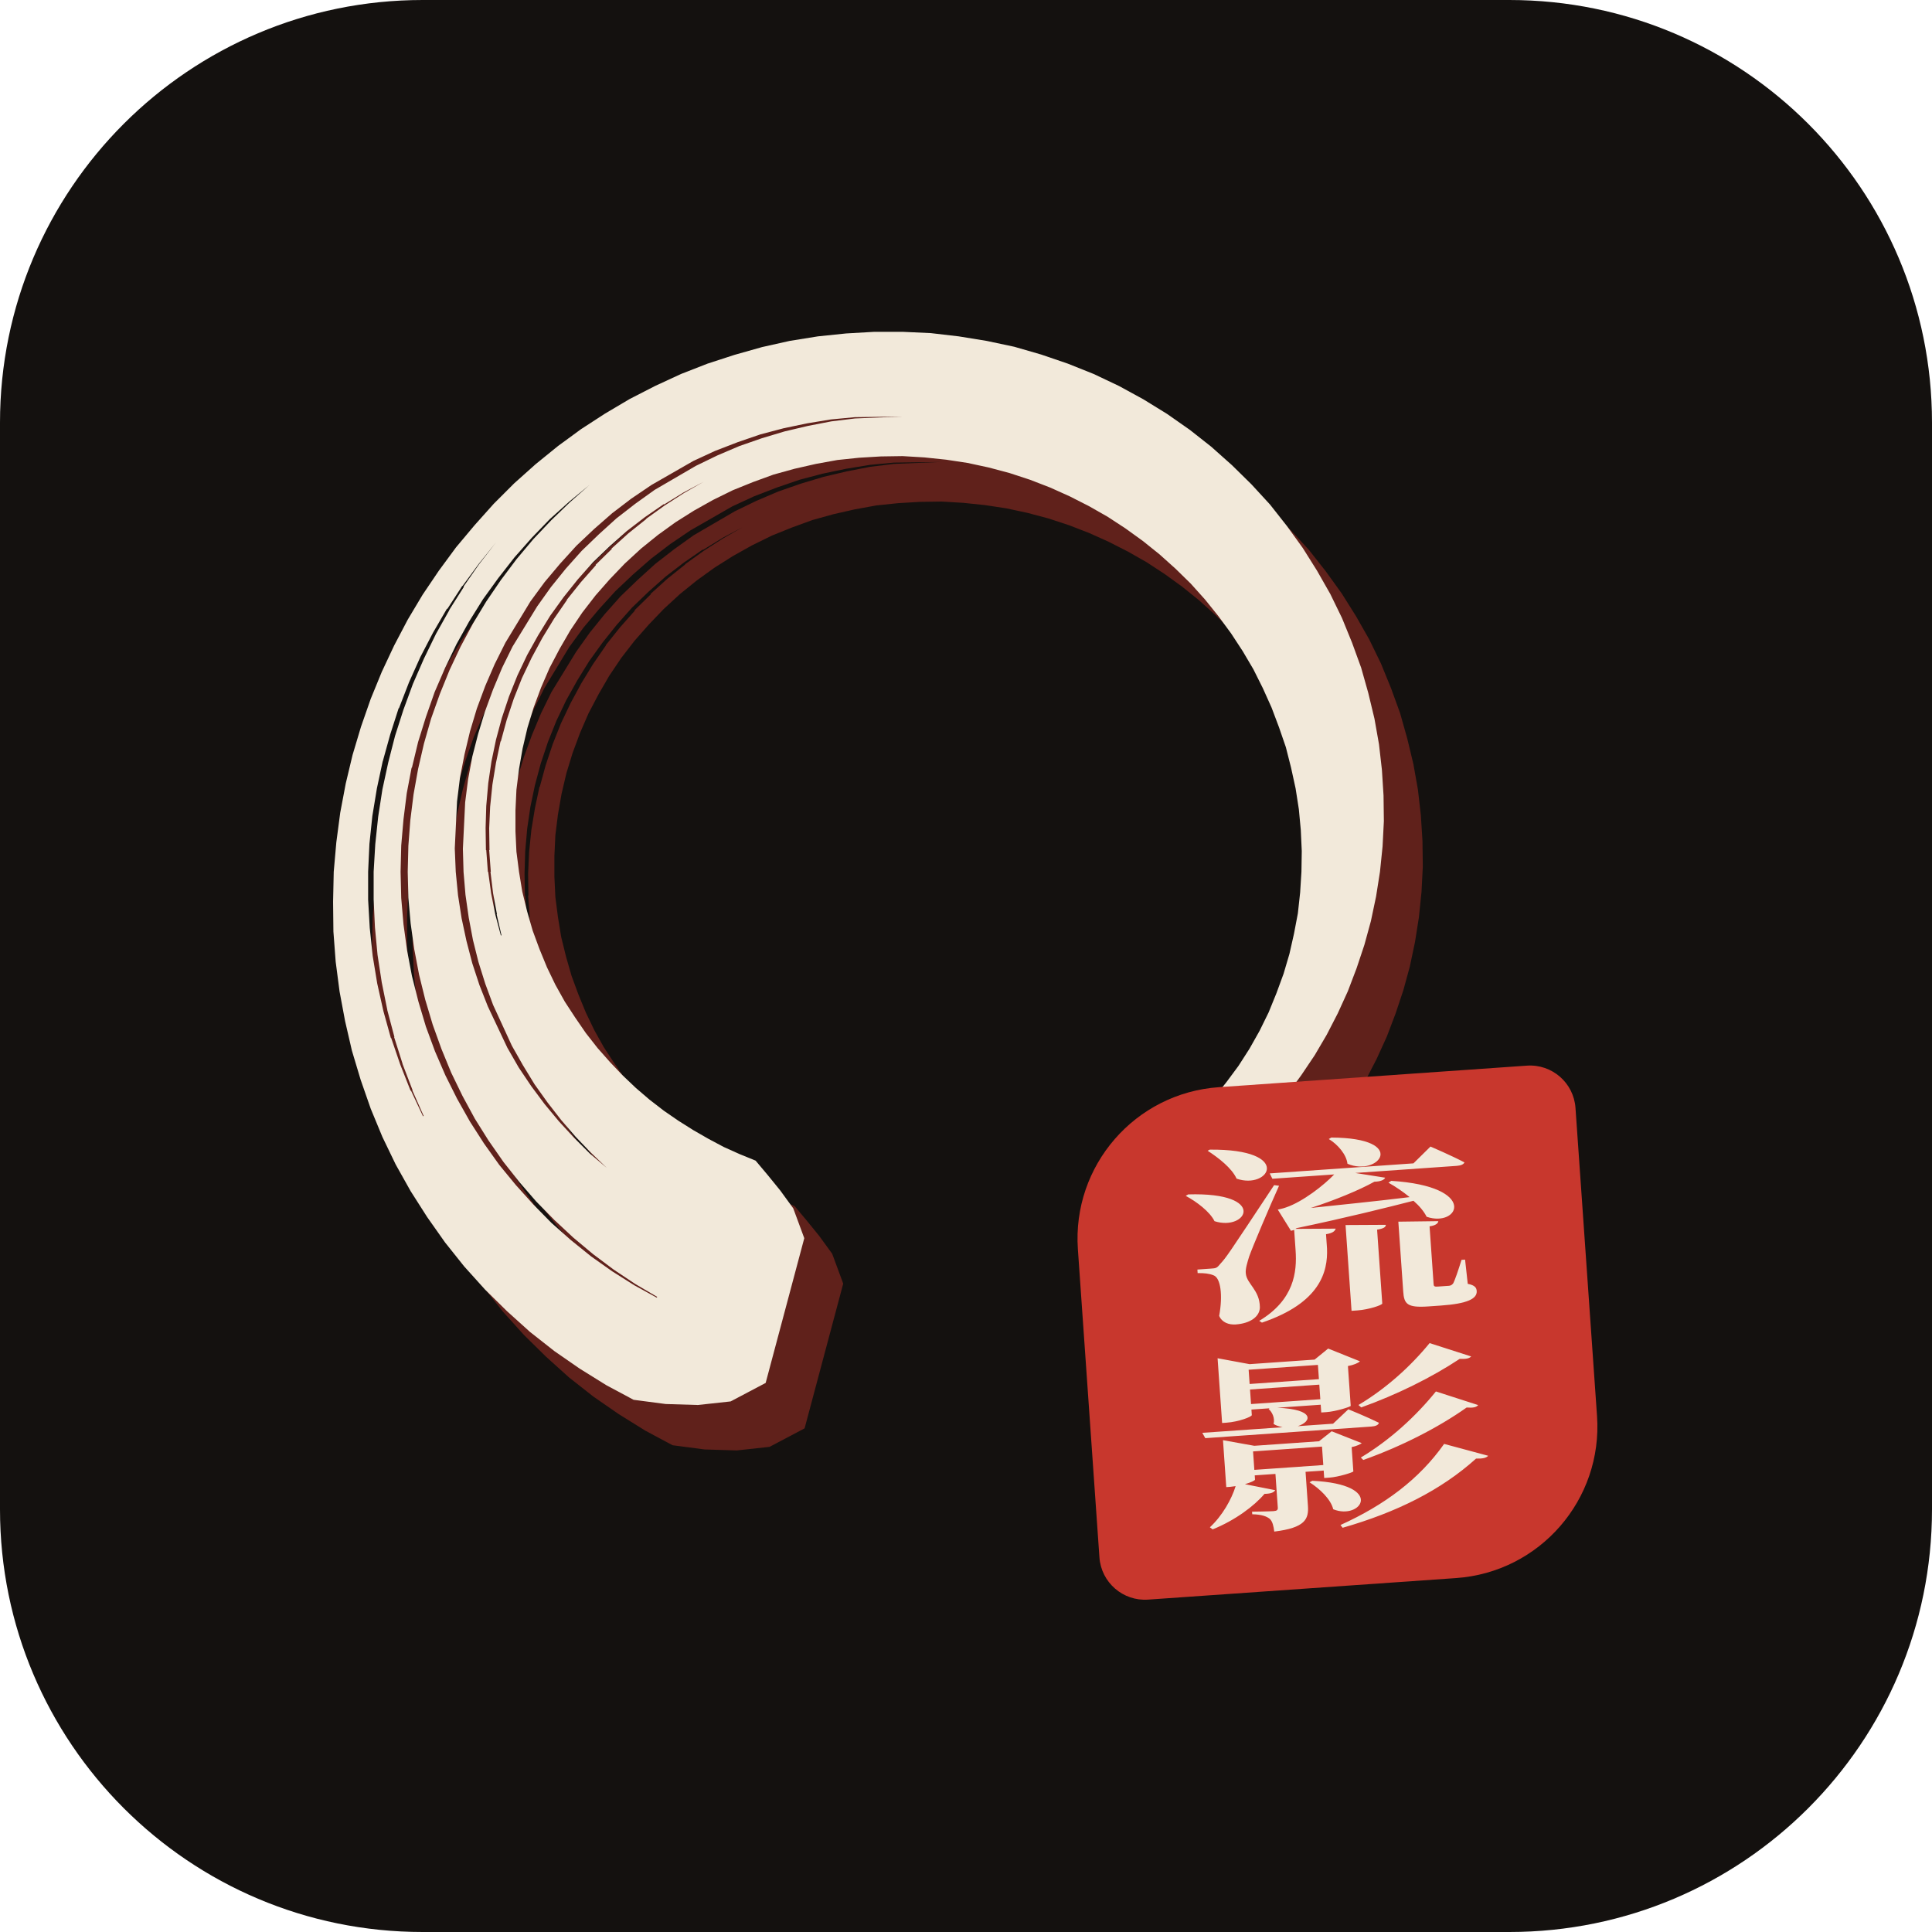
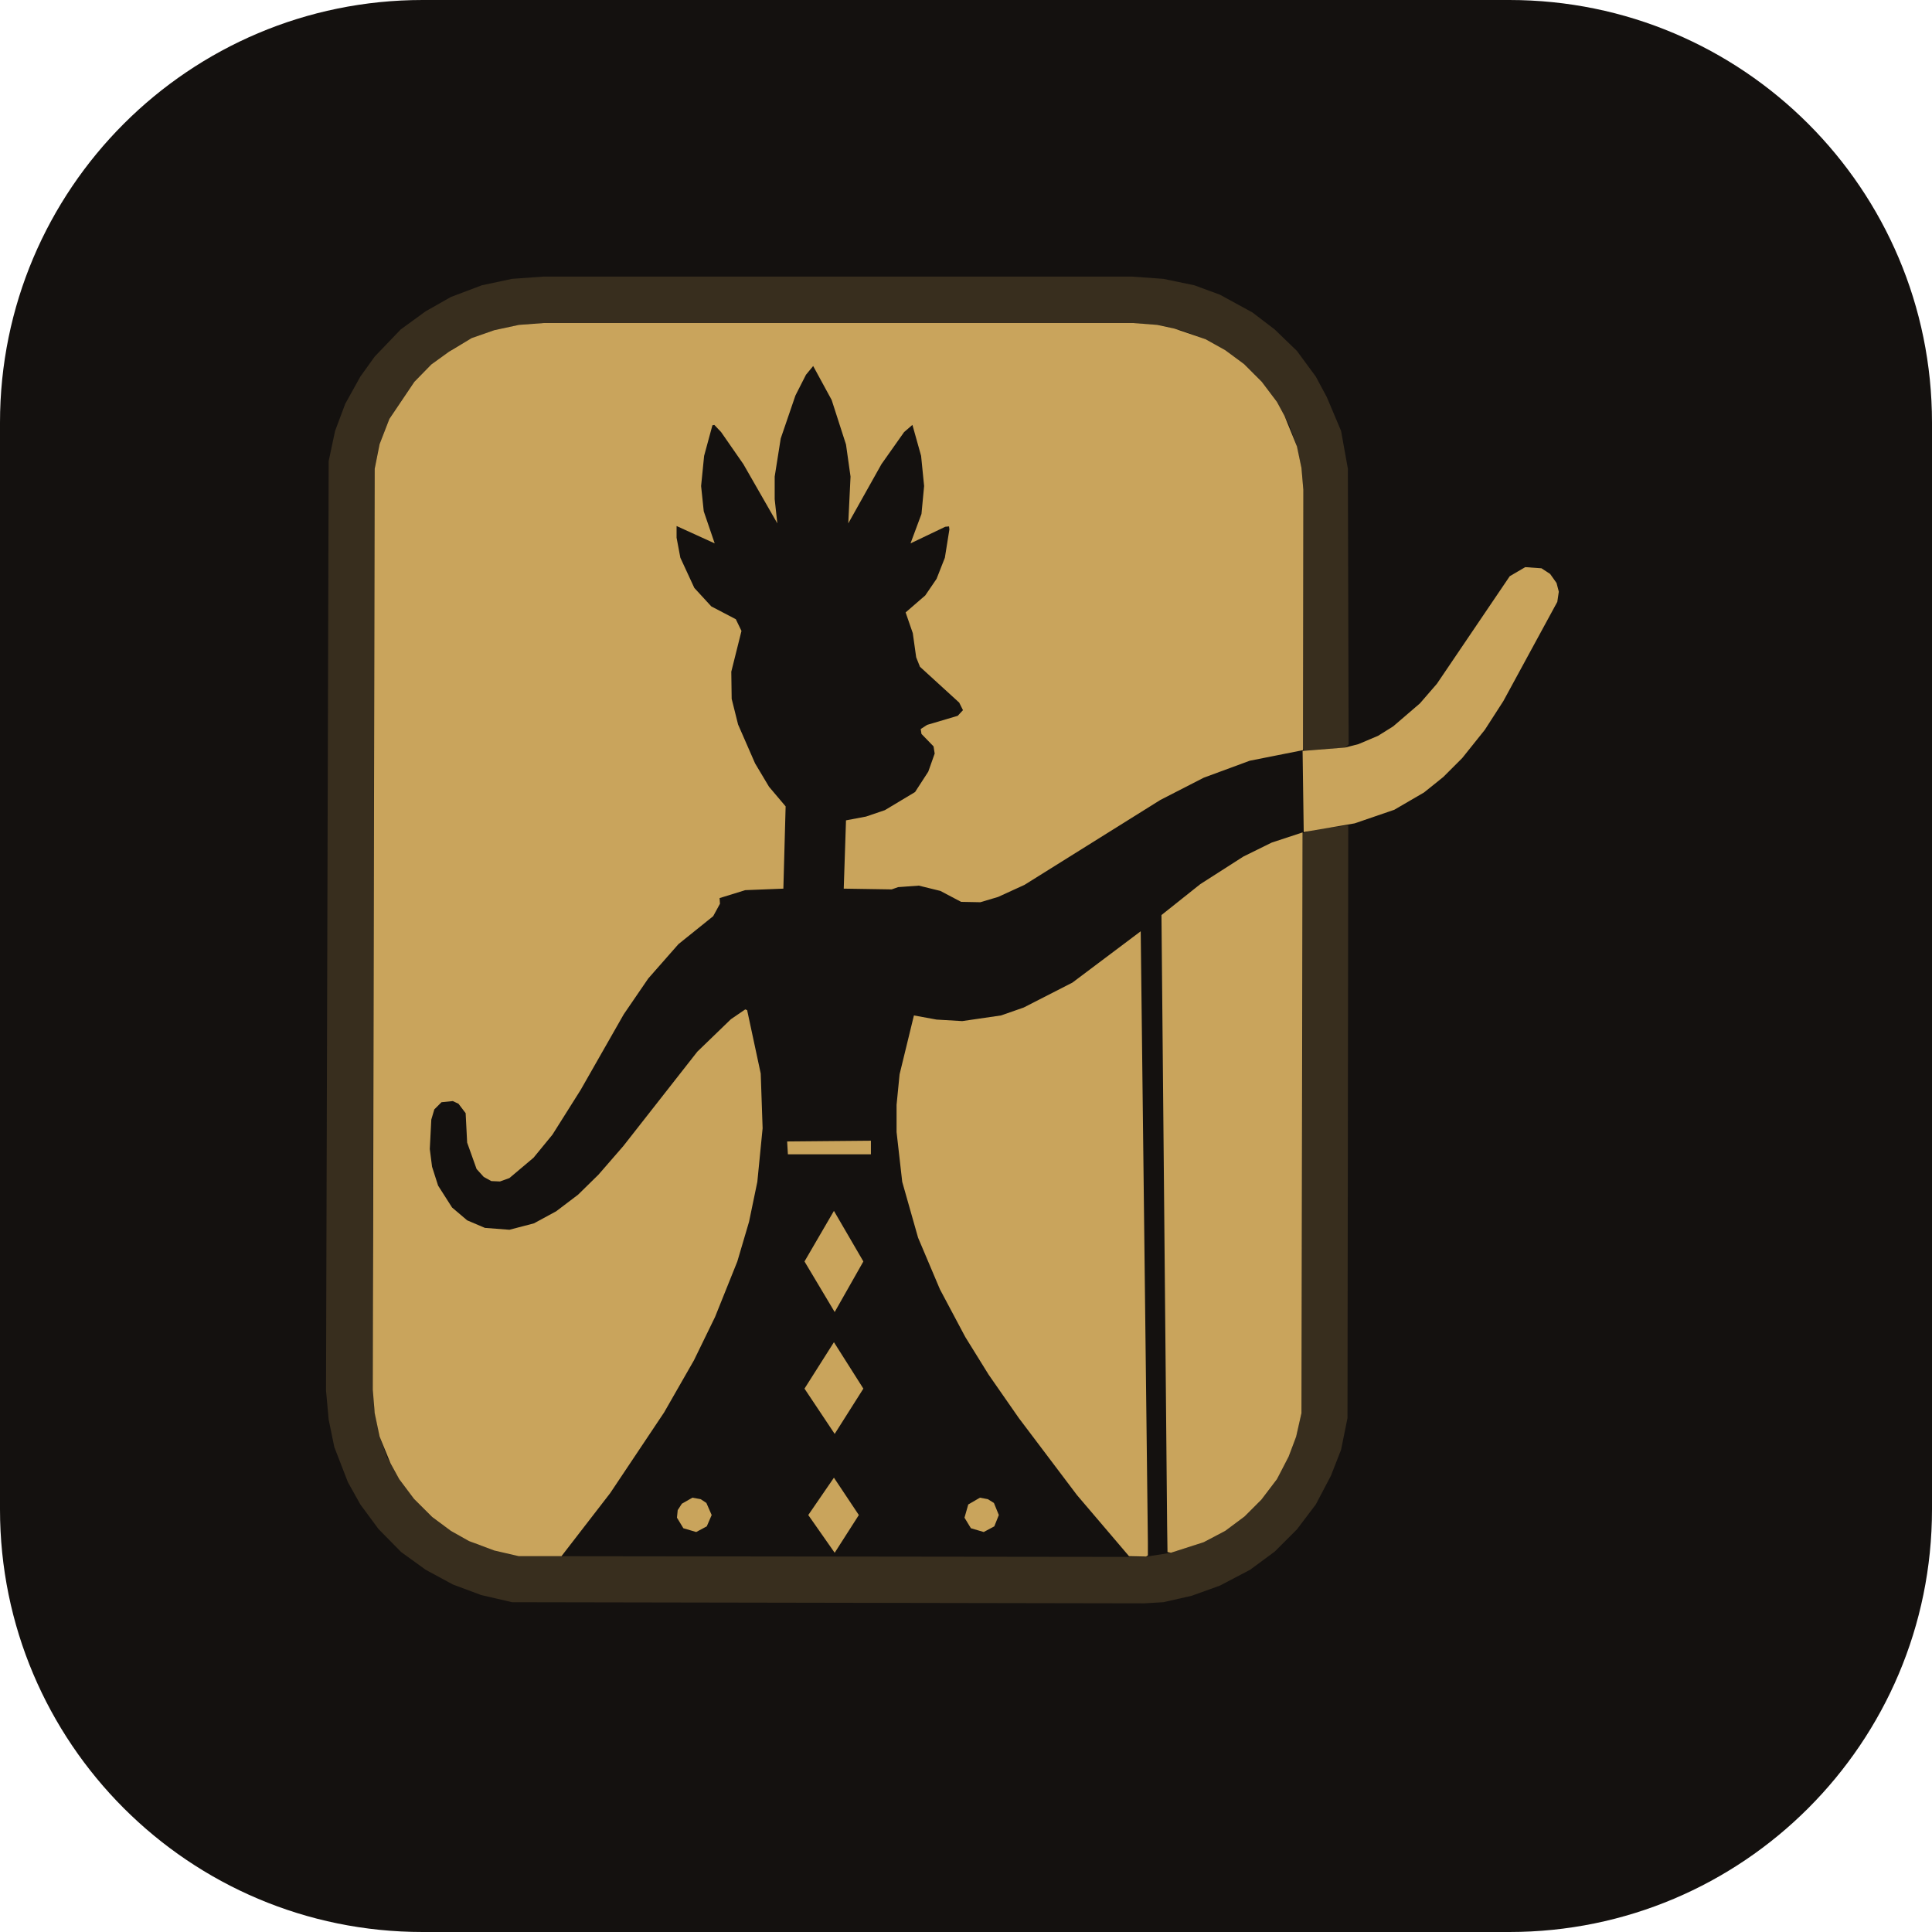
<svg xmlns="http://www.w3.org/2000/svg" viewBox="0 0 512 512">
  <rect width="512" height="512" rx="112" fill="#14110F" />
-   <g transform="translate(32.8 29.8) scale(0.86)">
-     <defs>
-       <path id="rg" d="M197.8 391.5 L187.0 397.2 L176.9 398.3 L167.0 398.0 L157.1 396.7 L148.7 392.2 L140.5 387.1 L132.7 381.7 L125.2 375.8 L118.1 369.4 L111.3 362.7 L104.9 355.6 L99.0 348.2 L93.5 340.4 L88.4 332.4 L83.8 324.2 L79.7 315.7 L76.1 307.0 L73.0 298.1 L70.3 289.1 L68.2 280.0 L66.5 270.9 L65.3 261.7 L64.6 252.4 L64.5 243.2 L64.7 234.0 L65.5 224.9 L66.7 215.8 L68.4 206.8 L70.5 198.0 L73.1 189.3 L76.1 180.7 L79.5 172.4 L83.3 164.3 L87.5 156.3 L92.1 148.6 L97.1 141.2 L102.4 134.0 L108.1 127.2 L114.0 120.6 L120.3 114.3 L126.9 108.4 L133.8 102.8 L140.9 97.6 L148.3 92.8 L155.9 88.3 L163.7 84.3 L171.7 80.6 L179.9 77.4 L188.2 74.7 L196.7 72.3 L205.2 70.4 L213.9 69.0 L222.6 68.1 L231.3 67.6 L240.0 67.6 L248.7 68.0 L257.3 69.0 L265.9 70.4 L274.4 72.2 L282.7 74.6 L290.9 77.4 L298.9 80.6 L306.7 84.3 L314.2 88.4 L321.5 92.9 L328.5 97.8 L335.1 103.0 L341.5 108.7 L347.5 114.6 L353.2 120.8 L358.4 127.4 L363.3 134.2 L367.7 141.2 L371.8 148.4 L375.4 155.8 L378.5 163.4 L381.3 171.1 L383.5 178.9 L385.4 186.8 L386.8 194.7 L387.7 202.6 L388.2 210.5 L388.3 218.4 L387.9 226.2 L387.1 234.0 L385.9 241.6 L384.3 249.2 L382.3 256.5 L379.9 263.7 L377.2 270.8 L374.1 277.6 L370.7 284.2 L367.0 290.5 L362.9 296.6 L358.6 302.5 L354.0 308.0 L349.2 313.3 L344.1 318.3 L338.8 322.9 L333.3 327.3 L322.7 316.7 L327.3 312.6 L331.7 308.3 L335.9 303.7 L339.8 298.8 L343.5 293.8 L346.9 288.5 L350.0 283.0 L352.8 277.3 L355.2 271.4 L357.4 265.4 L359.2 259.3 L360.6 253.1 L361.8 246.8 L362.5 240.4 L362.9 234.0 L363.0 227.6 L362.7 221.1 L362.1 214.7 L361.1 208.3 L359.7 201.9 L358.1 195.6 L356.0 189.5 L353.7 183.4 L351.0 177.4 L348.1 171.6 L344.8 166.0 L341.2 160.5 L337.3 155.2 L333.2 150.1 L328.8 145.2 L324.1 140.6 L319.2 136.2 L314.1 132.1 L308.7 128.2 L303.2 124.6 L297.4 121.3 L291.5 118.3 L285.5 115.6 L279.3 113.2 L272.9 111.1 L266.5 109.4 L260.0 108.0 L253.4 107.0 L246.7 106.3 L240.0 105.9 L233.3 106.0 L226.6 106.4 L219.9 107.1 L213.3 108.3 L206.7 109.8 L200.2 111.6 L193.9 113.9 L187.7 116.4 L181.6 119.4 L175.7 122.7 L170.0 126.3 L164.6 130.2 L159.4 134.4 L154.4 139.0 L149.8 143.8 L145.4 148.8 L141.3 154.1 L137.6 159.6 L134.3 165.3 L131.2 171.2 L128.6 177.2 L126.3 183.4 L124.4 189.6 L122.9 196.0 L121.8 202.3 L121.0 208.7 L120.7 215.1 L120.7 221.5 L121.0 227.8 L121.8 234.0 L122.8 240.1 L124.3 246.2 L126.0 252.1 L128.1 257.8 L130.4 263.4 L133.0 268.8 L135.9 274.0 L139.1 278.9 L142.4 283.7 L146.0 288.3 L149.8 292.6 L153.7 296.7 L157.8 300.6 L162.0 304.2 L166.4 307.6 L170.9 310.7 L175.5 313.6 L180.2 316.3 L184.9 318.8 L189.8 321.0 L194.7 323.0 L198.4 327.4 L202.3 332.2 L206.3 337.7 L209.7 346.9ZM148.8 325.2 L143.6 320.8 L138.8 316.0 L134.1 310.9 L129.7 305.6 L125.6 300.1 L121.7 294.3 L118.2 288.2 L112.2 275.5 L109.6 268.9 L107.4 262.2 L105.6 255.3 L104.1 248.3 L103.0 241.2 L102.3 234.0 L102.0 226.8 L102.7 212.3 L103.6 205.0 L105.0 197.8 L106.7 190.7 L108.8 183.7 L111.4 176.7 L114.3 170.0 L117.6 163.4 L125.3 150.7 L129.7 144.7 L134.5 139.0 L139.5 133.5 L144.9 128.4 L150.5 123.5 L156.4 119.0 L162.6 114.8 L175.5 107.4 L182.2 104.3 L189.2 101.6 L196.2 99.2 L203.4 97.3 L210.6 95.8 L217.9 94.6 L225.3 93.9 L240.0 93.7 L240.0 93.7 L225.3 94.3 L218.0 95.2 L210.8 96.6 L203.6 98.3 L196.6 100.4 L189.7 102.8 L182.9 105.7 L176.3 108.9 L163.6 116.3 L157.6 120.6 L151.8 125.1 L146.4 130.0 L141.1 135.1 L136.2 140.6 L131.6 146.3 L127.4 152.2 L119.8 164.6 L116.6 171.1 L113.8 177.8 L111.3 184.6 L109.2 191.5 L107.4 198.5 L106.1 205.5 L105.2 212.6 L104.5 226.9 L104.7 234.0 L105.3 241.1 L106.3 248.1 L107.6 255.0 L109.3 261.8 L111.4 268.5 L113.8 275.0 L119.6 287.6 L123.0 293.6 L126.6 299.5 L130.6 305.1 L134.8 310.5 L139.2 315.6 L143.9 320.5 L148.8 325.2ZM164.3 365.1 L164.2 365.2 L157.3 361.4 L150.5 357.1 L144.0 352.5 L137.8 347.5 L131.8 342.2 L126.2 336.5 L120.8 330.5 L115.7 324.3 L111.0 317.7 L106.7 311.0 L102.7 303.9 L99.1 296.7 L99.1 296.7 L95.9 289.3 L93.1 281.7 L90.8 274.0 L88.8 266.1 L87.3 258.2 L86.2 250.2 L85.5 242.1 L85.3 234.0 L85.5 225.9 L86.2 217.8 L87.2 209.8 L88.7 201.9 L88.8 201.9 L90.7 194.0 L93.1 186.3 L95.8 178.6 L99.0 171.2 L102.5 163.9 L106.4 156.9 L110.7 150.0 L115.4 143.5 L120.4 137.1 L125.7 131.1 L131.3 125.3 L137.3 119.9 L143.5 114.8 L143.5 114.8 L137.5 120.1 L131.7 125.7 L126.2 131.5 L121.0 137.7 L116.2 144.1 L111.7 150.7 L107.6 157.5 L103.8 164.6 L100.4 171.8 L97.4 179.2 L94.7 186.8 L92.5 194.5 L90.7 202.3 L90.7 202.3 L89.3 210.1 L88.3 218.1 L87.7 226.0 L87.5 234.0 L87.7 242.0 L88.4 249.9 L89.5 257.8 L91.0 265.7 L92.9 273.4 L95.2 281.1 L97.9 288.6 L100.9 295.9 L100.9 295.9 L104.4 303.1 L108.2 310.1 L112.4 316.8 L117.0 323.4 L121.9 329.6 L127.1 335.6 L132.7 341.3 L138.5 346.7 L144.6 351.8 L151.0 356.6 L157.6 361.0 L164.4 365.0 L164.3 365.1ZM92.3 309.3 L92.2 309.3 L88.5 301.4 L88.4 301.5 L85.2 293.4 L85.2 293.4 L82.4 285.2 L82.3 285.2 L80.0 276.9 L80.0 276.9 L78.1 268.4 L76.7 259.9 L76.7 259.9 L75.8 251.3 L75.8 251.3 L75.3 242.6 L75.3 242.6 L75.3 234.0 L75.3 234.0 L75.7 225.4 L76.6 216.8 L76.6 216.8 L78.0 208.3 L78.0 208.3 L79.8 199.9 L79.8 200.0 L82.1 191.7 L82.1 191.7 L84.7 183.6 L84.8 183.6 L87.9 175.6 L91.4 167.8 L91.4 167.8 L95.3 160.3 L95.3 160.3 L99.6 152.9 L99.7 153.0 L104.3 145.9 L104.4 145.9 L109.4 139.1 L114.7 132.5 L114.7 132.5 L109.5 139.2 L104.7 146.1 L104.8 146.2 L100.3 153.3 L100.3 153.4 L96.2 160.7 L96.2 160.7 L92.5 168.3 L92.5 168.3 L89.1 176.1 L86.2 184.0 L86.2 184.0 L83.6 192.1 L83.6 192.1 L81.5 200.3 L81.5 200.3 L79.7 208.6 L79.7 208.6 L78.4 217.0 L78.4 217.0 L77.5 225.5 L77.0 234.0 L77.0 234.0 L77.0 242.5 L77.0 242.5 L77.4 251.1 L77.4 251.1 L78.2 259.6 L78.2 259.6 L79.5 268.1 L81.2 276.5 L81.2 276.6 L83.4 284.9 L83.3 284.9 L85.9 293.1 L85.9 293.2 L89.0 301.3 L88.9 301.3 L92.4 309.2 L92.3 309.3ZM116.3 253.6 L116.2 253.6 L114.5 247.2 L114.5 247.2 L113.2 240.6 L112.3 234.0 L112.2 234.0 L111.7 227.3 L111.6 227.3 L111.5 220.5 L111.7 213.7 L111.7 213.7 L112.3 206.9 L112.3 206.8 L113.3 200.0 L114.7 193.3 L114.7 193.3 L116.5 186.6 L116.5 186.6 L118.7 180.0 L121.3 173.5 L121.3 173.5 L124.3 167.2 L124.3 167.2 L127.7 161.1 L131.4 155.1 L131.4 155.1 L135.5 149.4 L135.5 149.4 L139.9 143.9 L144.6 138.6 L144.6 138.6 L149.7 133.7 L149.7 133.7 L155.0 129.0 L160.6 124.7 L160.6 124.7 L166.4 120.7 L166.5 120.8 L172.5 117.1 L178.7 113.8 L178.7 113.8 L172.6 117.3 L166.7 121.1 L166.7 121.1 L161.0 125.2 L161.0 125.3 L155.5 129.7 L150.3 134.4 L150.4 134.5 L145.4 139.4 L145.5 139.5 L140.9 144.7 L136.5 150.2 L136.6 150.2 L132.6 156.0 L132.6 156.0 L129.0 161.9 L125.7 168.0 L125.7 168.0 L122.7 174.3 L122.7 174.3 L120.2 180.6 L118.0 187.2 L118.0 187.2 L116.2 193.8 L116.1 193.8 L114.7 200.4 L113.6 207.1 L113.6 207.1 L112.9 213.9 L112.9 213.9 L112.6 220.6 L112.7 227.3 L112.6 227.3 L113.1 234.0 L113.0 234.0 L113.8 240.6 L115.0 247.1 L114.9 247.1 L116.4 253.6 L116.3 253.6Z" />
-     </defs>
-     <use href="#rg" transform="translate(12 14)" fill="#C8372D" fill-opacity=".42" fill-rule="evenodd" />
-     <use href="#rg" fill="#F2E9DA" fill-rule="evenodd" />
-     <g transform="rotate(-4 374.0 376.0)">
-       <path d="M342.80 298.00H437.96A14.04 14.04 0 0 1 452.00 312.04V407.20A46.8 46.8 0 0 1 405.20 454.00H310.04A14.04 14.04 0 0 1 296.00 439.96V344.80A46.8 46.8 0 0 1 342.80 298.00Z" fill="#C8372D" />
-       <path d="M336.5 353.6C335.5 353.6 332.3 353.6 332.3 353.6V354.7C334.3 354.8 335.9 355.1 337.1 355.7C339.3 356.6 339.6 362.1 338 368.3C338.7 370.4 340.8 371.3 342.9 371.3C347.4 371.3 350.5 369.4 350.7 366.5C351 361.2 347.2 359.1 347.1 355.9C347 354.5 347.8 352.5 348.5 350.7C349.7 347.9 355.8 335.9 359.2 329.6L357.7 329.3C341.5 350.4 341.5 350.4 339.4 352.4C338.3 353.6 338 353.6 336.5 353.6ZM331.1 330.3 330.3 330.7C333.5 332.7 337.4 336.1 338.6 339.1C348.3 343 355.8 331.3 331.1 330.3ZM338.7 317 338 317.3C341.2 319.7 345.1 323.2 346.3 326.5C356.1 330.7 364.5 318.6 338.7 317ZM376.3 315.9 375.5 316.3C378.2 318.2 380.6 321.5 380.7 324.3C390 329.1 400.3 317.7 376.3 315.9ZM407.4 343.9 395.1 343.2V364.8C395.1 368.6 395.9 369.9 402.5 369.9H406.4C414.5 369.9 417.7 368.6 417.7 366.2C417.7 365.2 417.3 364.4 415.1 363.8L414.8 356.3H413.7C412.5 359.4 411.2 362.5 410.6 363.4C410.1 363.9 409.7 364 409.2 364C408.8 364 408.2 364 407.4 364H405.8C404.8 364 404.6 363.8 404.6 363.2V345.3C406.4 345.2 407.3 344.6 407.4 343.9ZM391.2 343.9 378.8 343.1V369.6H380.6C384.1 369.6 388.4 368.5 388.4 368V345.2C390.5 345 391.1 344.6 391.2 343.9ZM406.6 320.8 401 325.6H356.6L357.3 327.3H376.4C373 330.4 366.2 335 360.9 336.4C359.9 336.7 358.3 336.9 358.3 336.9L361.9 343.7L362.9 343.5V349.8C362.9 356.5 361.4 365 350.2 370.7L351 371.3C369.3 366.5 372.4 357.1 372.6 349.9V345.5C374.8 345.3 375.4 344.7 375.7 344L363.3 343.2L363.7 343C379 340.9 392 338.6 400.2 337.1C401.9 338.8 403.2 340.6 403.9 342.3C413.6 346.4 420.7 334.1 393.8 330.5L392.9 331C394.9 332.3 397.2 334.1 399.1 335.9C387.6 336.5 376.4 336.8 368.5 337.1C375.8 335.3 383.7 332.7 388.6 330.4C390.6 330.5 391.7 330 392 329.4L382.9 327.3H414.2C415.5 327.3 416.4 327 416.7 326.4C413 324.1 406.6 320.8 406.6 320.8Z" fill="#F2E9DA" />
-       <path d="M417.7 417.1 404.4 412.5C396 422.8 384.8 430 370.8 435.2L371.4 436.1C388.3 432.5 402.4 426.7 413.9 417.7C416.1 417.9 417 417.7 417.7 417.1ZM415.7 401.3 403 396.2C396.3 403.4 387.9 410.1 378.5 414.9L379.2 415.7C391 412.4 402.7 407.5 412.1 401.8C414.2 402.1 415.1 401.9 415.7 401.3ZM414.6 386.2 402.1 381.2C395.8 387.9 387.8 394.2 378.9 398.7L379.7 399.5C390.8 396.4 402 391.8 411 386.7C413 386.9 413.9 386.8 414.6 386.2ZM363.1 421 362.2 421.4C365.2 423.6 368.4 427.1 368.9 430.2C377.2 434.3 385.7 423.7 363.1 421ZM375.7 399.8 370.7 403.9H359.8C364.2 402.8 365.5 399.1 353.9 397.8H367.3V400.2H368.9C371.8 400.2 376.4 399.1 376.5 398.8V386.5C378.3 386.3 379.7 385.8 380.3 385.3L370.8 380.7L366.4 383.8H346.3L336.6 381.3V401.3H337.9C341.8 401.3 345.9 400 345.9 399.5V397.8H351.5L351.2 398C352.2 399 353 400.9 352.4 402.7C353.2 403.3 354.1 403.6 355.1 403.9H330.3L331.1 405.6H382.4C383.7 405.6 384.6 405.3 384.8 404.6C381.4 402.6 375.7 399.8 375.7 399.8ZM367.3 385.5V389.9H345.9V385.5ZM345.9 396.1V391.6H367.3V396.1ZM361.2 428.6V418.1H366.8V420.4H368.4C371.2 420.4 375.8 419.3 375.9 419V411.5C377.5 411.3 378.6 410.8 379.1 410.5L370.1 406.2L366 409H346L336.5 406.6V421.1H337.7L339.4 421C337.9 424.9 334.7 429.8 330.6 433.1L331.4 433.8C338.5 431.5 344.7 427.5 348.1 424C350.3 424.1 351 423.7 351.5 423.1L342.3 420.6C344.1 420.2 345.5 419.7 345.5 419.4V418.1H351.9V428.5C351.9 429.2 351.6 429.5 350.5 429.5C349.1 429.5 343.9 429.2 343.9 429.2V430C347 430.3 348.3 431 349.2 431.8C350 432.7 350.2 434.1 350.3 435.8C359.9 435.3 361.2 432.7 361.2 428.6ZM366.8 410.7V416.4H345.5V410.7Z" fill="#F2E9DA" />
-     </g>
-   </g>
+   <path d="M303.2 424.9 L135.7 424.6 L127.5 422.7 L120.0 419.9 L112.8 416.0 L106.3 411.3 L100.3 405.2 L95.5 398.7 L92.2 392.8 L88.6 383.5 L87.1 376.2 L86.4 368.5 L87.1 122.2 L88.8 114.2 L91.5 107.0 L95.5 99.8 L99.3 94.5 L106.2 87.3 L112.8 82.5 L119.5 78.7 L127.7 75.6 L135.7 73.9 L144.0 73.3 L300.0 73.3 L308.3 73.9 L316.5 75.6 L323.3 78.1 L331.9 82.8 L337.8 87.3 L343.7 93.0 L348.7 99.8 L351.6 105.2 L355.4 114.2 L357.2 124.2 L357.4 197.3 L356.5 198.1 L349.0 198.7 L345.7 198.9 L345.3 198.5 L345.4 129.8 L344.9 124.0 L343.5 117.7 L341.5 112.3 L338.4 106.5 L334.4 101.2 L330.0 96.8 L324.7 92.8 L319.7 90.0 L313.0 87.5 L306.7 86.1 L300.0 85.6 L144.2 85.6 L137.5 86.1 L131.0 87.5 L124.9 89.7 L120.0 92.5 L114.2 96.8 L109.7 101.3 L103.3 110.8 L100.6 117.7 L99.3 124.0 L98.8 328.2 L99.1 373.0 L100.6 380.7 L102.6 386.2 L105.8 392.0 L109.7 397.2 L114.3 401.9 L119.0 405.3 L126.3 409.2 L137.7 412.4 L303.3 412.6 L310.3 411.5 L319.0 408.7 L324.7 405.7 L329.8 401.9 L334.4 397.3 L338.4 392.0 L343.5 380.7 L344.9 374.5 L345.3 220.8 L348.5 219.8 L357.3 218.7 L357.1 375.8 L355.4 384.2 L352.7 391.1 L348.7 398.7 L343.7 405.3 L337.8 411.2 L331.3 416.0 L323.3 420.2 L315.8 422.9 L308.3 424.6Z" fill="#C9A45C" fill-opacity="0.2" fill-rule="evenodd" />
+   <path d="M148.8 412.4 L137.5 412.4 L131.0 410.9 L124.3 408.4 L119.5 405.7 L114.5 402.0 L109.7 397.2 L105.8 392.0 L103.5 387.8 L100.6 380.7 L99.3 374.5 L98.8 368.3 L99.3 124.2 L100.6 117.7 L103.2 111.0 L109.8 101.2 L114.3 96.6 L119.0 93.2 L125.0 89.6 L131.0 87.5 L137.5 86.1 L144.2 85.6 L300.2 85.6 L306.7 86.1 L311.3 87.1 L319.5 89.9 L324.7 92.8 L329.7 96.5 L334.4 101.2 L338.4 106.5 L340.4 110.2 L343.7 118.3 L344.9 124.0 L345.4 129.8 L345.3 198.8 L331.2 201.6 L319.0 206.1 L307.5 212.0 L271.5 234.5 L264.5 237.7 L259.8 239.1 L254.7 239.0 L249.2 236.1 L243.5 234.7 L238.0 235.1 L236.3 235.7 L223.6 235.5 L224.2 217.4 L229.5 216.4 L234.5 214.7 L242.5 209.9 L246.0 204.5 L247.7 199.7 L247.4 197.8 L244.2 194.5 L244.0 193.2 L245.7 192.1 L253.8 189.7 L255.2 188.2 L254.2 186.2 L243.8 176.7 L242.8 174.2 L241.9 167.8 L240.0 162.3 L245.2 157.8 L248.2 153.4 L250.4 147.8 L251.6 140.3 L251.5 139.5 L250.5 139.6 L241.3 144.0 L244.2 136.2 L244.9 128.8 L244.1 120.8 L241.8 112.6 L239.6 114.5 L233.6 123.0 L224.8 138.7 L225.4 126.3 L224.2 117.8 L220.4 106.0 L215.5 97.0 L213.6 99.3 L210.8 104.8 L206.9 116.2 L205.3 126.3 L205.3 132.3 L206.0 138.7 L197.0 123.0 L191.1 114.5 L189.3 112.6 L188.8 112.7 L186.6 120.8 L185.8 128.8 L186.5 135.5 L189.4 144.0 L179.3 139.4 L179.3 142.5 L180.3 147.8 L184.0 155.8 L188.5 160.7 L195.0 164.1 L196.5 167.2 L193.8 178.0 L193.9 185.2 L195.6 192.0 L200.1 202.3 L203.8 208.5 L208.2 213.7 L207.6 235.5 L197.5 235.9 L190.7 238.0 L190.8 239.5 L189.0 242.8 L179.8 250.2 L171.8 259.3 L165.3 268.8 L153.9 288.8 L146.4 300.7 L141.4 306.8 L135.0 312.2 L132.5 313.1 L130.2 313.0 L128.2 311.9 L126.3 309.8 L123.8 302.8 L123.4 295.0 L121.5 292.5 L120.0 291.8 L117.0 292.1 L115.1 294.0 L114.3 296.7 L113.9 304.5 L114.5 309.2 L116.1 314.2 L119.8 320.0 L123.8 323.4 L128.5 325.4 L135.0 325.9 L141.5 324.2 L147.4 321.0 L153.2 316.6 L158.6 311.3 L165.2 303.7 L184.8 278.7 L193.7 270.1 L197.5 267.5 L198.0 267.7 L201.6 284.5 L202.1 299.0 L200.7 313.2 L198.5 323.8 L195.4 334.3 L189.5 349.0 L183.9 360.5 L176.0 374.3 L161.7 395.7ZM345.5 220.5 L345.2 199.0 L356.5 198.1 L360.0 197.2 L365.2 195.0 L369.2 192.5 L376.3 186.4 L380.8 181.2 L400.1 152.7 L404.2 150.3 L408.5 150.6 L410.8 152.1 L412.5 154.5 L413.1 156.8 L412.7 159.5 L398.4 185.8 L393.5 193.4 L387.5 200.9 L382.5 205.9 L377.4 210.0 L369.5 214.6 L359.0 218.2ZM310.3 411.5 L309.4 411.3 L309.3 404.3 L307.8 242.5 L318.1 234.3 L329.5 227.0 L337.0 223.3 L345.2 220.6 L344.9 374.5 L343.5 380.7 L341.5 386.0 L338.4 392.0 L334.3 397.4 L329.8 401.9 L324.7 405.7 L319.0 408.7ZM303.7 412.5 L299.2 412.4 L285.4 396.2 L270.0 375.8 L262.0 364.3 L255.8 354.3 L249.1 341.7 L243.3 328.0 L239.1 313.2 L237.6 300.0 L237.6 292.8 L238.4 284.7 L242.2 269.1 L248.2 270.2 L255.0 270.6 L265.3 269.1 L271.3 267.0 L284.2 260.4 L302.3 246.8 L304.2 408.7 L304.2 412.2ZM230.8 305.9 L208.8 305.9 L208.6 302.5 L230.8 302.3ZM221.2 347.7 L213.2 334.3 L221.0 320.9 L228.8 334.3ZM221.2 380.0 L213.2 368.0 L221.0 355.7 L228.8 368.0ZM221.2 411.5 L214.2 401.5 L221.0 391.6 L227.6 401.5ZM184.5 406.0 L181.1 405.0 L179.4 402.2 L179.6 400.2 L180.7 398.5 L183.5 396.9 L185.7 397.3 L187.2 398.3 L188.6 401.5 L187.3 404.5ZM260.7 406.0 L257.3 405.0 L255.6 402.2 L256.6 398.7 L259.7 396.9 L261.8 397.3 L263.4 398.3 L264.7 401.5 L263.5 404.5Z" fill="#C9A45C" fill-rule="evenodd" />
</svg>
